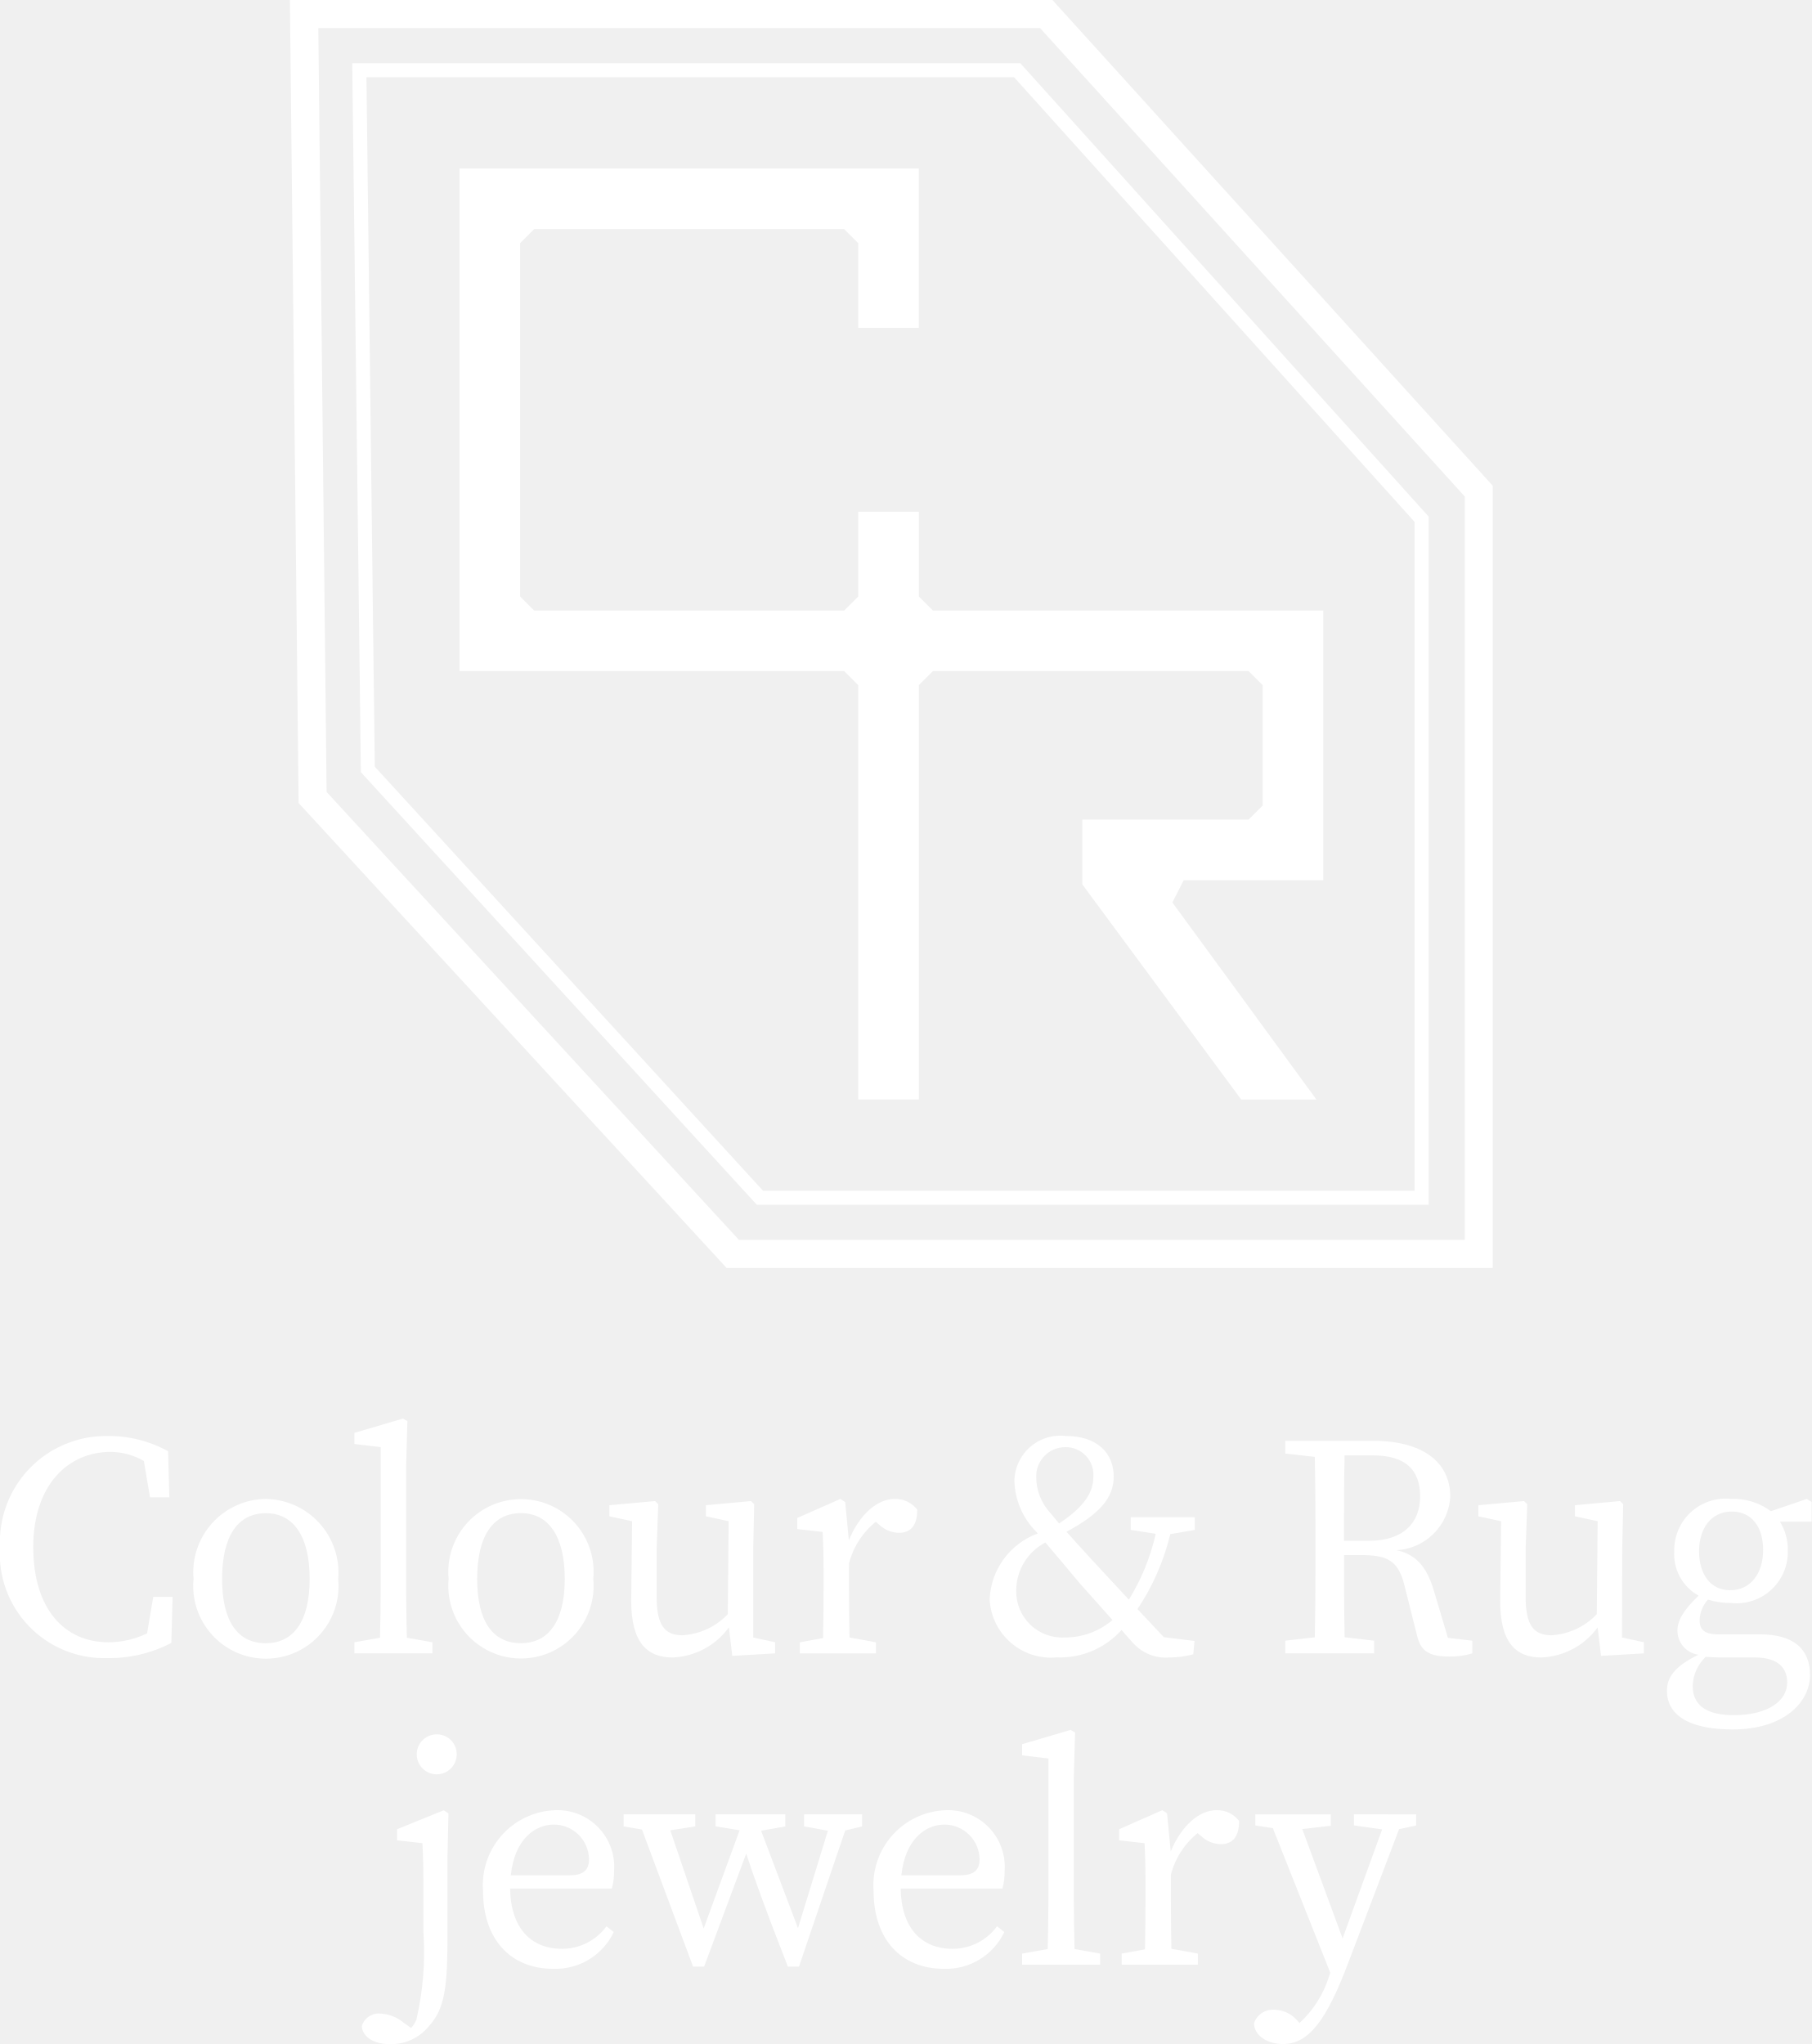
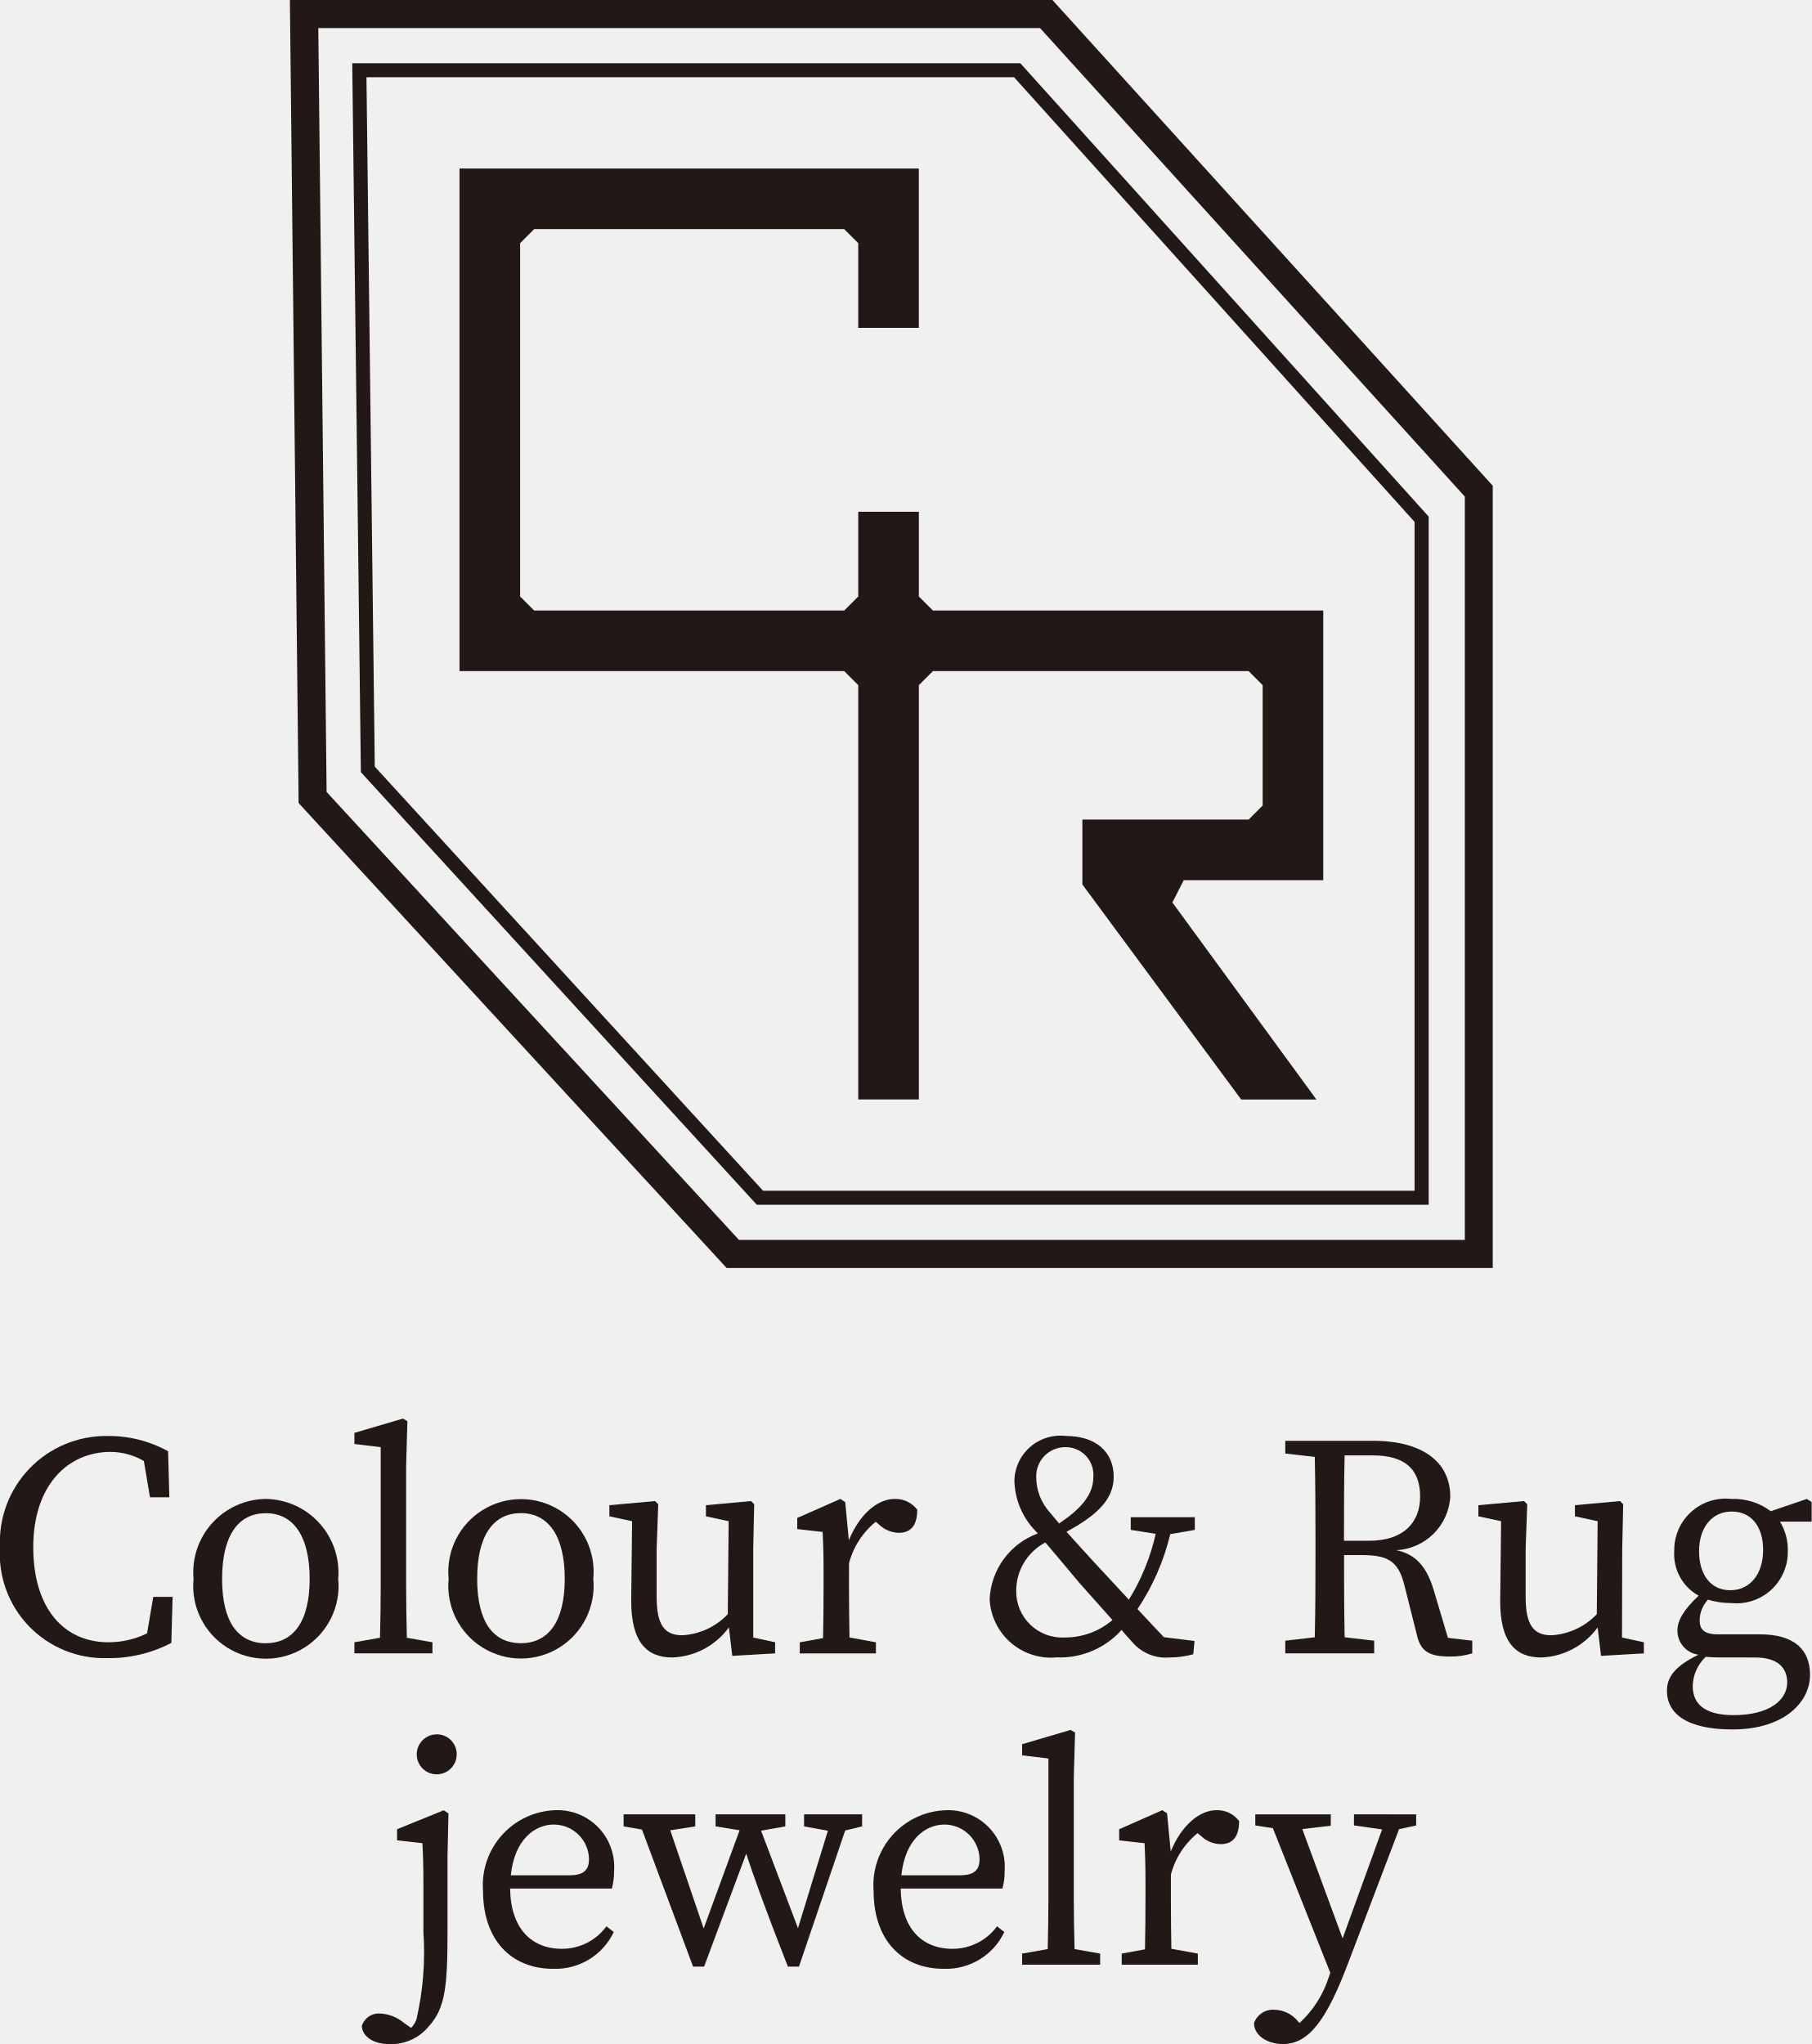
<svg xmlns="http://www.w3.org/2000/svg" width="79.76" height="90" viewBox="0 0 79.76 90">
  <g id="Group_114" data-name="Group 114" transform="translate(-30 -30)">
-     <path id="Path_129" data-name="Path 129" d="M36.475,101.92a3.881,3.881,0,0,1-1.7.391c-1.943,0-3.311-1.467-3.311-4.191s1.522-4.191,3.408-4.191a2.963,2.963,0,0,1,1.462.4l.27,1.6h.852L37.4,93.9a5.389,5.389,0,0,0-2.695-.671A4.668,4.668,0,0,0,30,98.12a4.591,4.591,0,0,0,4.721,4.888,5.886,5.886,0,0,0,2.822-.669l.056-2.026h-.852Z" fill="#fff" />
-     <path id="Path_130" data-name="Path 130" d="M41.706,96a3.23,3.23,0,0,0-3.185,3.52,3.2,3.2,0,1,0,6.369,0A3.245,3.245,0,0,0,41.706,96Zm0,6.355c-1.243,0-1.928-.964-1.928-2.835s.685-2.892,1.928-2.892c1.215,0,1.927,1.02,1.927,2.892S42.921,102.352,41.706,102.352Z" fill="#fff" />
-     <path id="Path_131" data-name="Path 131" d="M47.922,102.8h1.117v-.488l-1.127-.2c-.016-.749-.032-1.5-.032-2.245V94.558l.056-1.983-.195-.112-2.138.628v.49l1.159.139v6.146c0,.748-.015,1.5-.032,2.245l-1.127.2v.488h2.319Z" fill="#fff" />
-     <path id="Path_132" data-name="Path 132" d="M56.121,99.517a3.2,3.2,0,1,0-6.37,0,3.2,3.2,0,1,0,6.37,0Zm-5.113,0c0-1.872.685-2.892,1.928-2.892,1.215,0,1.928,1.02,1.928,2.892s-.713,2.835-1.928,2.835C51.693,102.352,51.008,101.388,51.008,99.517Z" fill="#fff" />
-     <path id="Path_133" data-name="Path 133" d="M59.6,102.981a3.219,3.219,0,0,0,2.483-1.314h.008l.149,1.244,1.885-.111v-.49l-.963-.207V98.189l.042-1.954-.14-.141-1.984.182v.489l1,.216-.038,4.094a2.989,2.989,0,0,1-2,.928c-.769,0-1.132-.433-1.132-1.676V98.189l.07-1.954-.14-.141-2.011.182v.489l1,.216-.039,3.486C57.783,102.31,58.481,102.981,59.6,102.981Z" fill="#fff" />
-     <path id="Path_134" data-name="Path 134" d="M67.379,98.833a3.481,3.481,0,0,1,1.178-1.827l.176.15a1.273,1.273,0,0,0,.838.336c.56,0,.812-.363.812-1.02A1.2,1.2,0,0,0,69.39,96c-.766,0-1.551.682-2.018,1.82l-.161-1.681L67,96l-1.9.838v.489l1.117.126c.028.558.042.991.042,1.759v.657c0,.628-.007,1.555-.022,2.258l-1.025.186v.489h3.352v-.489L67.4,102.1c-.015-.7-.022-1.611-.022-2.232Z" fill="#fff" />
-     <path id="Path_135" data-name="Path 135" d="M79.881,102.338a1.932,1.932,0,0,0,1.607.643,4.073,4.073,0,0,0,1.047-.14l.056-.587-1.353-.168L80.08,100.85a10.243,10.243,0,0,0,1.443-3.3l1.081-.187v-.559H79.783v.559l1.1.173a9.518,9.518,0,0,1-1.183,2.9c-.55-.589-1.049-1.127-1.618-1.746-.482-.529-.824-.9-1.128-1.244,1.43-.775,2.078-1.471,2.078-2.43,0-1.048-.741-1.788-2.109-1.788a2.025,2.025,0,0,0-2.263,1.97,3.3,3.3,0,0,0,.964,2.248l.064.075a3.234,3.234,0,0,0-2.118,2.9,2.706,2.706,0,0,0,2.962,2.556,3.631,3.631,0,0,0,2.845-1.207C79.538,101.957,79.7,102.14,79.881,102.338ZM76.906,93.72a1.216,1.216,0,0,1,1.229,1.327c0,.82-.626,1.441-1.506,2.034-.125-.146-.249-.294-.38-.455a2.336,2.336,0,0,1-.628-1.593A1.279,1.279,0,0,1,76.906,93.72Zm-.042,8.381a2.026,2.026,0,0,1-2.124-2.04,2.4,2.4,0,0,1,1.284-2.144c.468.547.889,1.054,1.524,1.81.467.521.923,1.036,1.43,1.605A3.2,3.2,0,0,1,76.864,102.1Z" fill="#fff" />
-     <path id="Path_136" data-name="Path 136" d="M93.123,100.02c-.331-1.106-.848-1.6-1.653-1.764A2.5,2.5,0,0,0,93.85,95.9c0-1.55-1.257-2.459-3.395-2.459H86.586V94l1.3.149c.025,1.207.03,2.419.03,3.622v.7c0,1.224-.005,2.432-.03,3.621l-1.3.15v.558H90.5v-.558l-1.3-.151c-.024-1.166-.026-2.354-.026-3.62h.7c1.159,0,1.676.195,1.956,1.326l.572,2.277c.168.642.545.866,1.411.866a3.216,3.216,0,0,0,1.006-.14v-.558l-1.072-.125Zm-3.952-2.179c0-1.372,0-2.556.027-3.758h1.243c1.453,0,2.082.643,2.082,1.816,0,1.131-.727,1.942-2.236,1.942Z" fill="#fff" />
-     <path id="Path_137" data-name="Path 137" d="M101.421,98.189l.042-1.954-.14-.141-1.984.182v.489l1,.216-.038,4.094a2.989,2.989,0,0,1-2,.928c-.769,0-1.132-.433-1.132-1.676V98.189l.07-1.954-.14-.141-2.011.182v.489l1,.216-.039,3.486c-.014,1.843.684,2.514,1.8,2.514a3.219,3.219,0,0,0,2.483-1.314h.008l.148,1.244,1.886-.111v-.49l-.963-.207Z" fill="#fff" />
-     <path id="Path_138" data-name="Path 138" d="M109.76,96.136,109.55,96l-1.587.541A2.714,2.714,0,0,0,106.226,96a2.263,2.263,0,0,0-2.515,2.291,2.087,2.087,0,0,0,1.073,1.968c-.688.654-.933,1.112-.933,1.538a1.068,1.068,0,0,0,.924,1.062c-1.046.515-1.385.988-1.385,1.591,0,1.007.88,1.7,2.891,1.7,2.263,0,3.408-1.2,3.408-2.4,0-1.131-.712-1.788-2.206-1.788h-1.844c-.656,0-.81-.251-.81-.628a1.375,1.375,0,0,1,.367-.9,3.305,3.305,0,0,0,1.015.149,2.258,2.258,0,0,0,2.5-2.29A2.356,2.356,0,0,0,108.366,97h1.394Zm-2.487,6.845c1.02,0,1.411.475,1.411,1.1,0,.8-.824,1.439-2.36,1.439-1.09,0-1.8-.363-1.8-1.285a1.829,1.829,0,0,1,.574-1.283c.17.015.351.026.529.026Zm-1.1-2.961c-.866,0-1.369-.7-1.369-1.718s.544-1.747,1.439-1.747,1.382.7,1.382,1.691C107.622,99.28,107.078,100.02,106.17,100.02Z" fill="#fff" />
-     <path id="Path_139" data-name="Path 139" d="M47.481,110.543v.489l1.117.126c.028.558.043.992.043,1.76v2.151a13.129,13.129,0,0,1-.308,3.855,1.087,1.087,0,0,1-.234.37l-.324-.23a1.74,1.74,0,0,0-1.034-.405.78.78,0,0,0-.81.545c0,.363.377.8,1.215.8a2.129,2.129,0,0,0,1.732-.783c.74-.8.824-1.829.824-4.148v-3.338l.042-1.886-.21-.14Z" fill="#fff" />
-     <path id="Path_140" data-name="Path 140" d="M49.186,106.367a.88.88,0,1,0,.921.879A.87.87,0,0,0,49.186,106.367Z" fill="#fff" />
-     <path id="Path_141" data-name="Path 141" d="M57.036,112.373a2.494,2.494,0,0,0-2.584-2.668,3.3,3.3,0,0,0-3.185,3.562c0,2.124,1.215,3.422,3.087,3.422a2.837,2.837,0,0,0,2.668-1.62l-.322-.251a2.419,2.419,0,0,1-1.955.991c-1.379,0-2.262-.927-2.287-2.654h4.48A2.845,2.845,0,0,0,57.036,112.373Zm-1.928.2h-2.62c.166-1.605,1.083-2.235,1.894-2.235a1.549,1.549,0,0,1,1.55,1.522C55.932,112.247,55.779,112.569,55.108,112.569Z" fill="#fff" />
-     <path id="Path_142" data-name="Path 142" d="M66.673,109.887H65.4v.531l1.049.191-1.317,4.29-1.624-4.29,1.067-.191v-.531H61.505v.531l1.057.171-1.582,4.324-1.47-4.322,1.1-.173v-.531H57.455v.531l.809.14,2.25,6.034H61l1.853-4.974c.314.961.765,2.24,1.834,4.974h.489l2.035-5.993.745-.181v-.531H66.673Z" fill="#fff" />
-     <path id="Path_143" data-name="Path 143" d="M74.231,112.373a2.494,2.494,0,0,0-2.584-2.668,3.3,3.3,0,0,0-3.185,3.562c0,2.124,1.216,3.422,3.087,3.422a2.836,2.836,0,0,0,2.668-1.62l-.321-.251a2.421,2.421,0,0,1-1.956.991c-1.378,0-2.262-.927-2.286-2.654h4.48A2.85,2.85,0,0,0,74.231,112.373Zm-1.928.2H69.684c.166-1.605,1.083-2.235,1.893-2.235a1.549,1.549,0,0,1,1.55,1.522C73.127,112.247,72.974,112.569,72.3,112.569Z" fill="#fff" />
-     <path id="Path_144" data-name="Path 144" d="M77.275,113.574v-5.307l.057-1.984-.2-.112L75,106.8v.489l1.159.14v6.146c0,.748-.016,1.5-.032,2.245l-1.127.2v.489h3.436v-.489l-1.127-.2C77.291,115.071,77.275,114.322,77.275,113.574Z" fill="#fff" />
-     <path id="Path_145" data-name="Path 145" d="M83.561,109.705c-.766,0-1.551.682-2.018,1.82l-.161-1.681-.209-.139-1.9.838v.49l1.117.125c.028.559.042.991.042,1.76v.657c0,.628-.007,1.554-.022,2.257l-1.025.187v.489h3.352v-.489l-1.166-.212c-.014-.7-.021-1.612-.021-2.232v-1.033a3.484,3.484,0,0,1,1.178-1.828l.176.151a1.277,1.277,0,0,0,.838.335c.56,0,.811-.363.811-1.02A1.2,1.2,0,0,0,83.561,109.705Z" fill="#fff" />
-     <path id="Path_146" data-name="Path 146" d="M91.091,109.887H89.61v.489l1.24.175-1.74,4.8-1.775-4.816,1.255-.146v-.5H85.266v.489l.773.118,2.53,6.37-.062.175a4.677,4.677,0,0,1-1.291,2.033l-.064-.064a1.366,1.366,0,0,0-1.02-.517.885.885,0,0,0-.922.587c0,.545.587.922,1.271.922,1.145,0,1.928-1.062,2.877-3.576l2.239-5.887.751-.161v-.489H91.091Z" fill="#fff" />
-     <path id="Path_147" data-name="Path 147" d="M63.321,83.048H92.9v-30.3L74.92,32.783H45.508L45.888,64ZM74.645,33.4l17.634,19.58V82.43H63.594L46.5,63.757,46.134,33.4Z" fill="#fff" />
-     <path id="Path_148" data-name="Path 148" d="M67.786,60.168V78.411h2.668V60.168l.619-.618h13.9l.618.618v5.3l-.618.618h-7.32v2.858l6.993,9.47h3.312l-6.342-8.677.5-.983h6.142V56.882H71.073l-.619-.618v-3.73H67.786v3.73l-.618.618H53.517l-.618-.618V40.706l.618-.618h13.65l.618.618v3.73h2.668V37.42H50.231V59.55H67.168Z" fill="#fff" />
-     <path id="Path_149" data-name="Path 149" d="M61.991,85.831H95.72V51.387L76.334,30H42.763l.384,35.359Zm13.8-54.594,18.7,20.628V84.594H62.533L44.379,64.871l-.365-33.634Z" fill="#fff" />
+     <path id="Path_129" data-name="Path 129" d="M36.475,101.92a3.881,3.881,0,0,1-1.7.391c-1.943,0-3.311-1.467-3.311-4.191s1.522-4.191,3.408-4.191a2.963,2.963,0,0,1,1.462.4l.27,1.6h.852L37.4,93.9a5.389,5.389,0,0,0-2.695-.671A4.668,4.668,0,0,0,30,98.12a4.591,4.591,0,0,0,4.721,4.888,5.886,5.886,0,0,0,2.822-.669l.056-2.026h-.852Z" fill="#221815" />
+     <path id="Path_130" data-name="Path 130" d="M41.706,96a3.23,3.23,0,0,0-3.185,3.52,3.2,3.2,0,1,0,6.369,0A3.245,3.245,0,0,0,41.706,96Zm0,6.355c-1.243,0-1.928-.964-1.928-2.835s.685-2.892,1.928-2.892c1.215,0,1.927,1.02,1.927,2.892S42.921,102.352,41.706,102.352Z" fill="#221815" />
+     <path id="Path_131" data-name="Path 131" d="M47.922,102.8h1.117v-.488l-1.127-.2c-.016-.749-.032-1.5-.032-2.245V94.558l.056-1.983-.195-.112-2.138.628v.49l1.159.139v6.146c0,.748-.015,1.5-.032,2.245l-1.127.2v.488h2.319Z" fill="#221815" />
+     <path id="Path_132" data-name="Path 132" d="M56.121,99.517a3.2,3.2,0,1,0-6.37,0,3.2,3.2,0,1,0,6.37,0Zm-5.113,0c0-1.872.685-2.892,1.928-2.892,1.215,0,1.928,1.02,1.928,2.892s-.713,2.835-1.928,2.835C51.693,102.352,51.008,101.388,51.008,99.517Z" fill="#221815" />
+     <path id="Path_133" data-name="Path 133" d="M59.6,102.981a3.219,3.219,0,0,0,2.483-1.314h.008l.149,1.244,1.885-.111v-.49l-.963-.207V98.189l.042-1.954-.14-.141-1.984.182v.489l1,.216-.038,4.094a2.989,2.989,0,0,1-2,.928c-.769,0-1.132-.433-1.132-1.676V98.189l.07-1.954-.14-.141-2.011.182v.489l1,.216-.039,3.486C57.783,102.31,58.481,102.981,59.6,102.981Z" fill="#221815" />
+     <path id="Path_134" data-name="Path 134" d="M67.379,98.833a3.481,3.481,0,0,1,1.178-1.827l.176.15a1.273,1.273,0,0,0,.838.336c.56,0,.812-.363.812-1.02A1.2,1.2,0,0,0,69.39,96c-.766,0-1.551.682-2.018,1.82l-.161-1.681L67,96l-1.9.838v.489l1.117.126c.028.558.042.991.042,1.759v.657c0,.628-.007,1.555-.022,2.258l-1.025.186v.489h3.352v-.489L67.4,102.1c-.015-.7-.022-1.611-.022-2.232Z" fill="#221815" />
+     <path id="Path_135" data-name="Path 135" d="M79.881,102.338a1.932,1.932,0,0,0,1.607.643,4.073,4.073,0,0,0,1.047-.14l.056-.587-1.353-.168L80.08,100.85a10.243,10.243,0,0,0,1.443-3.3l1.081-.187v-.559H79.783v.559l1.1.173a9.518,9.518,0,0,1-1.183,2.9c-.55-.589-1.049-1.127-1.618-1.746-.482-.529-.824-.9-1.128-1.244,1.43-.775,2.078-1.471,2.078-2.43,0-1.048-.741-1.788-2.109-1.788a2.025,2.025,0,0,0-2.263,1.97,3.3,3.3,0,0,0,.964,2.248l.064.075a3.234,3.234,0,0,0-2.118,2.9,2.706,2.706,0,0,0,2.962,2.556,3.631,3.631,0,0,0,2.845-1.207C79.538,101.957,79.7,102.14,79.881,102.338ZM76.906,93.72a1.216,1.216,0,0,1,1.229,1.327c0,.82-.626,1.441-1.506,2.034-.125-.146-.249-.294-.38-.455a2.336,2.336,0,0,1-.628-1.593A1.279,1.279,0,0,1,76.906,93.72Zm-.042,8.381a2.026,2.026,0,0,1-2.124-2.04,2.4,2.4,0,0,1,1.284-2.144c.468.547.889,1.054,1.524,1.81.467.521.923,1.036,1.43,1.605A3.2,3.2,0,0,1,76.864,102.1Z" fill="#221815" />
+     <path id="Path_136" data-name="Path 136" d="M93.123,100.02c-.331-1.106-.848-1.6-1.653-1.764A2.5,2.5,0,0,0,93.85,95.9c0-1.55-1.257-2.459-3.395-2.459H86.586V94l1.3.149c.025,1.207.03,2.419.03,3.622v.7c0,1.224-.005,2.432-.03,3.621l-1.3.15v.558H90.5v-.558l-1.3-.151c-.024-1.166-.026-2.354-.026-3.62h.7c1.159,0,1.676.195,1.956,1.326l.572,2.277c.168.642.545.866,1.411.866a3.216,3.216,0,0,0,1.006-.14v-.558l-1.072-.125Zm-3.952-2.179c0-1.372,0-2.556.027-3.758h1.243c1.453,0,2.082.643,2.082,1.816,0,1.131-.727,1.942-2.236,1.942Z" fill="#221815" />
+     <path id="Path_137" data-name="Path 137" d="M101.421,98.189l.042-1.954-.14-.141-1.984.182v.489l1,.216-.038,4.094a2.989,2.989,0,0,1-2,.928c-.769,0-1.132-.433-1.132-1.676V98.189l.07-1.954-.14-.141-2.011.182v.489l1,.216-.039,3.486c-.014,1.843.684,2.514,1.8,2.514a3.219,3.219,0,0,0,2.483-1.314h.008l.148,1.244,1.886-.111v-.49l-.963-.207Z" fill="#221815" />
+     <path id="Path_138" data-name="Path 138" d="M109.76,96.136,109.55,96l-1.587.541A2.714,2.714,0,0,0,106.226,96a2.263,2.263,0,0,0-2.515,2.291,2.087,2.087,0,0,0,1.073,1.968c-.688.654-.933,1.112-.933,1.538a1.068,1.068,0,0,0,.924,1.062c-1.046.515-1.385.988-1.385,1.591,0,1.007.88,1.7,2.891,1.7,2.263,0,3.408-1.2,3.408-2.4,0-1.131-.712-1.788-2.206-1.788h-1.844c-.656,0-.81-.251-.81-.628a1.375,1.375,0,0,1,.367-.9,3.305,3.305,0,0,0,1.015.149,2.258,2.258,0,0,0,2.5-2.29A2.356,2.356,0,0,0,108.366,97h1.394Zm-2.487,6.845c1.02,0,1.411.475,1.411,1.1,0,.8-.824,1.439-2.36,1.439-1.09,0-1.8-.363-1.8-1.285a1.829,1.829,0,0,1,.574-1.283c.17.015.351.026.529.026Zm-1.1-2.961c-.866,0-1.369-.7-1.369-1.718s.544-1.747,1.439-1.747,1.382.7,1.382,1.691C107.622,99.28,107.078,100.02,106.17,100.02Z" fill="#221815" />
+     <path id="Path_139" data-name="Path 139" d="M47.481,110.543v.489l1.117.126c.028.558.043.992.043,1.76v2.151a13.129,13.129,0,0,1-.308,3.855,1.087,1.087,0,0,1-.234.37l-.324-.23a1.74,1.74,0,0,0-1.034-.405.78.78,0,0,0-.81.545c0,.363.377.8,1.215.8a2.129,2.129,0,0,0,1.732-.783c.74-.8.824-1.829.824-4.148v-3.338l.042-1.886-.21-.14Z" fill="#221815" />
+     <path id="Path_140" data-name="Path 140" d="M49.186,106.367a.88.88,0,1,0,.921.879A.87.87,0,0,0,49.186,106.367Z" fill="#221815" />
+     <path id="Path_141" data-name="Path 141" d="M57.036,112.373a2.494,2.494,0,0,0-2.584-2.668,3.3,3.3,0,0,0-3.185,3.562c0,2.124,1.215,3.422,3.087,3.422a2.837,2.837,0,0,0,2.668-1.62l-.322-.251a2.419,2.419,0,0,1-1.955.991c-1.379,0-2.262-.927-2.287-2.654h4.48A2.845,2.845,0,0,0,57.036,112.373Zm-1.928.2h-2.62c.166-1.605,1.083-2.235,1.894-2.235a1.549,1.549,0,0,1,1.55,1.522C55.932,112.247,55.779,112.569,55.108,112.569Z" fill="#221815" />
+     <path id="Path_142" data-name="Path 142" d="M66.673,109.887H65.4v.531l1.049.191-1.317,4.29-1.624-4.29,1.067-.191v-.531H61.505v.531l1.057.171-1.582,4.324-1.47-4.322,1.1-.173v-.531H57.455v.531l.809.14,2.25,6.034H61l1.853-4.974c.314.961.765,2.24,1.834,4.974h.489l2.035-5.993.745-.181v-.531H66.673Z" fill="#221815" />
+     <path id="Path_143" data-name="Path 143" d="M74.231,112.373a2.494,2.494,0,0,0-2.584-2.668,3.3,3.3,0,0,0-3.185,3.562c0,2.124,1.216,3.422,3.087,3.422a2.836,2.836,0,0,0,2.668-1.62l-.321-.251a2.421,2.421,0,0,1-1.956.991c-1.378,0-2.262-.927-2.286-2.654h4.48A2.85,2.85,0,0,0,74.231,112.373Zm-1.928.2H69.684c.166-1.605,1.083-2.235,1.893-2.235a1.549,1.549,0,0,1,1.55,1.522C73.127,112.247,72.974,112.569,72.3,112.569Z" fill="#221815" />
+     <path id="Path_144" data-name="Path 144" d="M77.275,113.574v-5.307l.057-1.984-.2-.112L75,106.8v.489l1.159.14v6.146c0,.748-.016,1.5-.032,2.245l-1.127.2v.489h3.436v-.489l-1.127-.2C77.291,115.071,77.275,114.322,77.275,113.574Z" fill="#221815" />
+     <path id="Path_145" data-name="Path 145" d="M83.561,109.705c-.766,0-1.551.682-2.018,1.82l-.161-1.681-.209-.139-1.9.838v.49l1.117.125c.028.559.042.991.042,1.76v.657c0,.628-.007,1.554-.022,2.257l-1.025.187v.489h3.352v-.489l-1.166-.212c-.014-.7-.021-1.612-.021-2.232v-1.033a3.484,3.484,0,0,1,1.178-1.828l.176.151a1.277,1.277,0,0,0,.838.335c.56,0,.811-.363.811-1.02A1.2,1.2,0,0,0,83.561,109.705Z" fill="#221815" />
+     <path id="Path_146" data-name="Path 146" d="M91.091,109.887H89.61v.489l1.24.175-1.74,4.8-1.775-4.816,1.255-.146v-.5H85.266v.489l.773.118,2.53,6.37-.062.175a4.677,4.677,0,0,1-1.291,2.033l-.064-.064a1.366,1.366,0,0,0-1.02-.517.885.885,0,0,0-.922.587c0,.545.587.922,1.271.922,1.145,0,1.928-1.062,2.877-3.576l2.239-5.887.751-.161v-.489H91.091Z" fill="#221815" />
+     <path id="Path_147" data-name="Path 147" d="M63.321,83.048H92.9v-30.3L74.92,32.783H45.508L45.888,64ZM74.645,33.4l17.634,19.58V82.43H63.594L46.5,63.757,46.134,33.4Z" fill="#221815" />
+     <path id="Path_148" data-name="Path 148" d="M67.786,60.168V78.411h2.668V60.168l.619-.618h13.9l.618.618v5.3l-.618.618h-7.32v2.858l6.993,9.47h3.312l-6.342-8.677.5-.983h6.142V56.882H71.073l-.619-.618v-3.73H67.786v3.73l-.618.618H53.517l-.618-.618V40.706l.618-.618h13.65l.618.618v3.73h2.668V37.42H50.231V59.55H67.168Z" fill="#221815" />
+     <path id="Path_149" data-name="Path 149" d="M61.991,85.831H95.72V51.387L76.334,30H42.763l.384,35.359Zm13.8-54.594,18.7,20.628V84.594H62.533L44.379,64.871l-.365-33.634Z" fill="#221815" />
  </g>
</svg>
